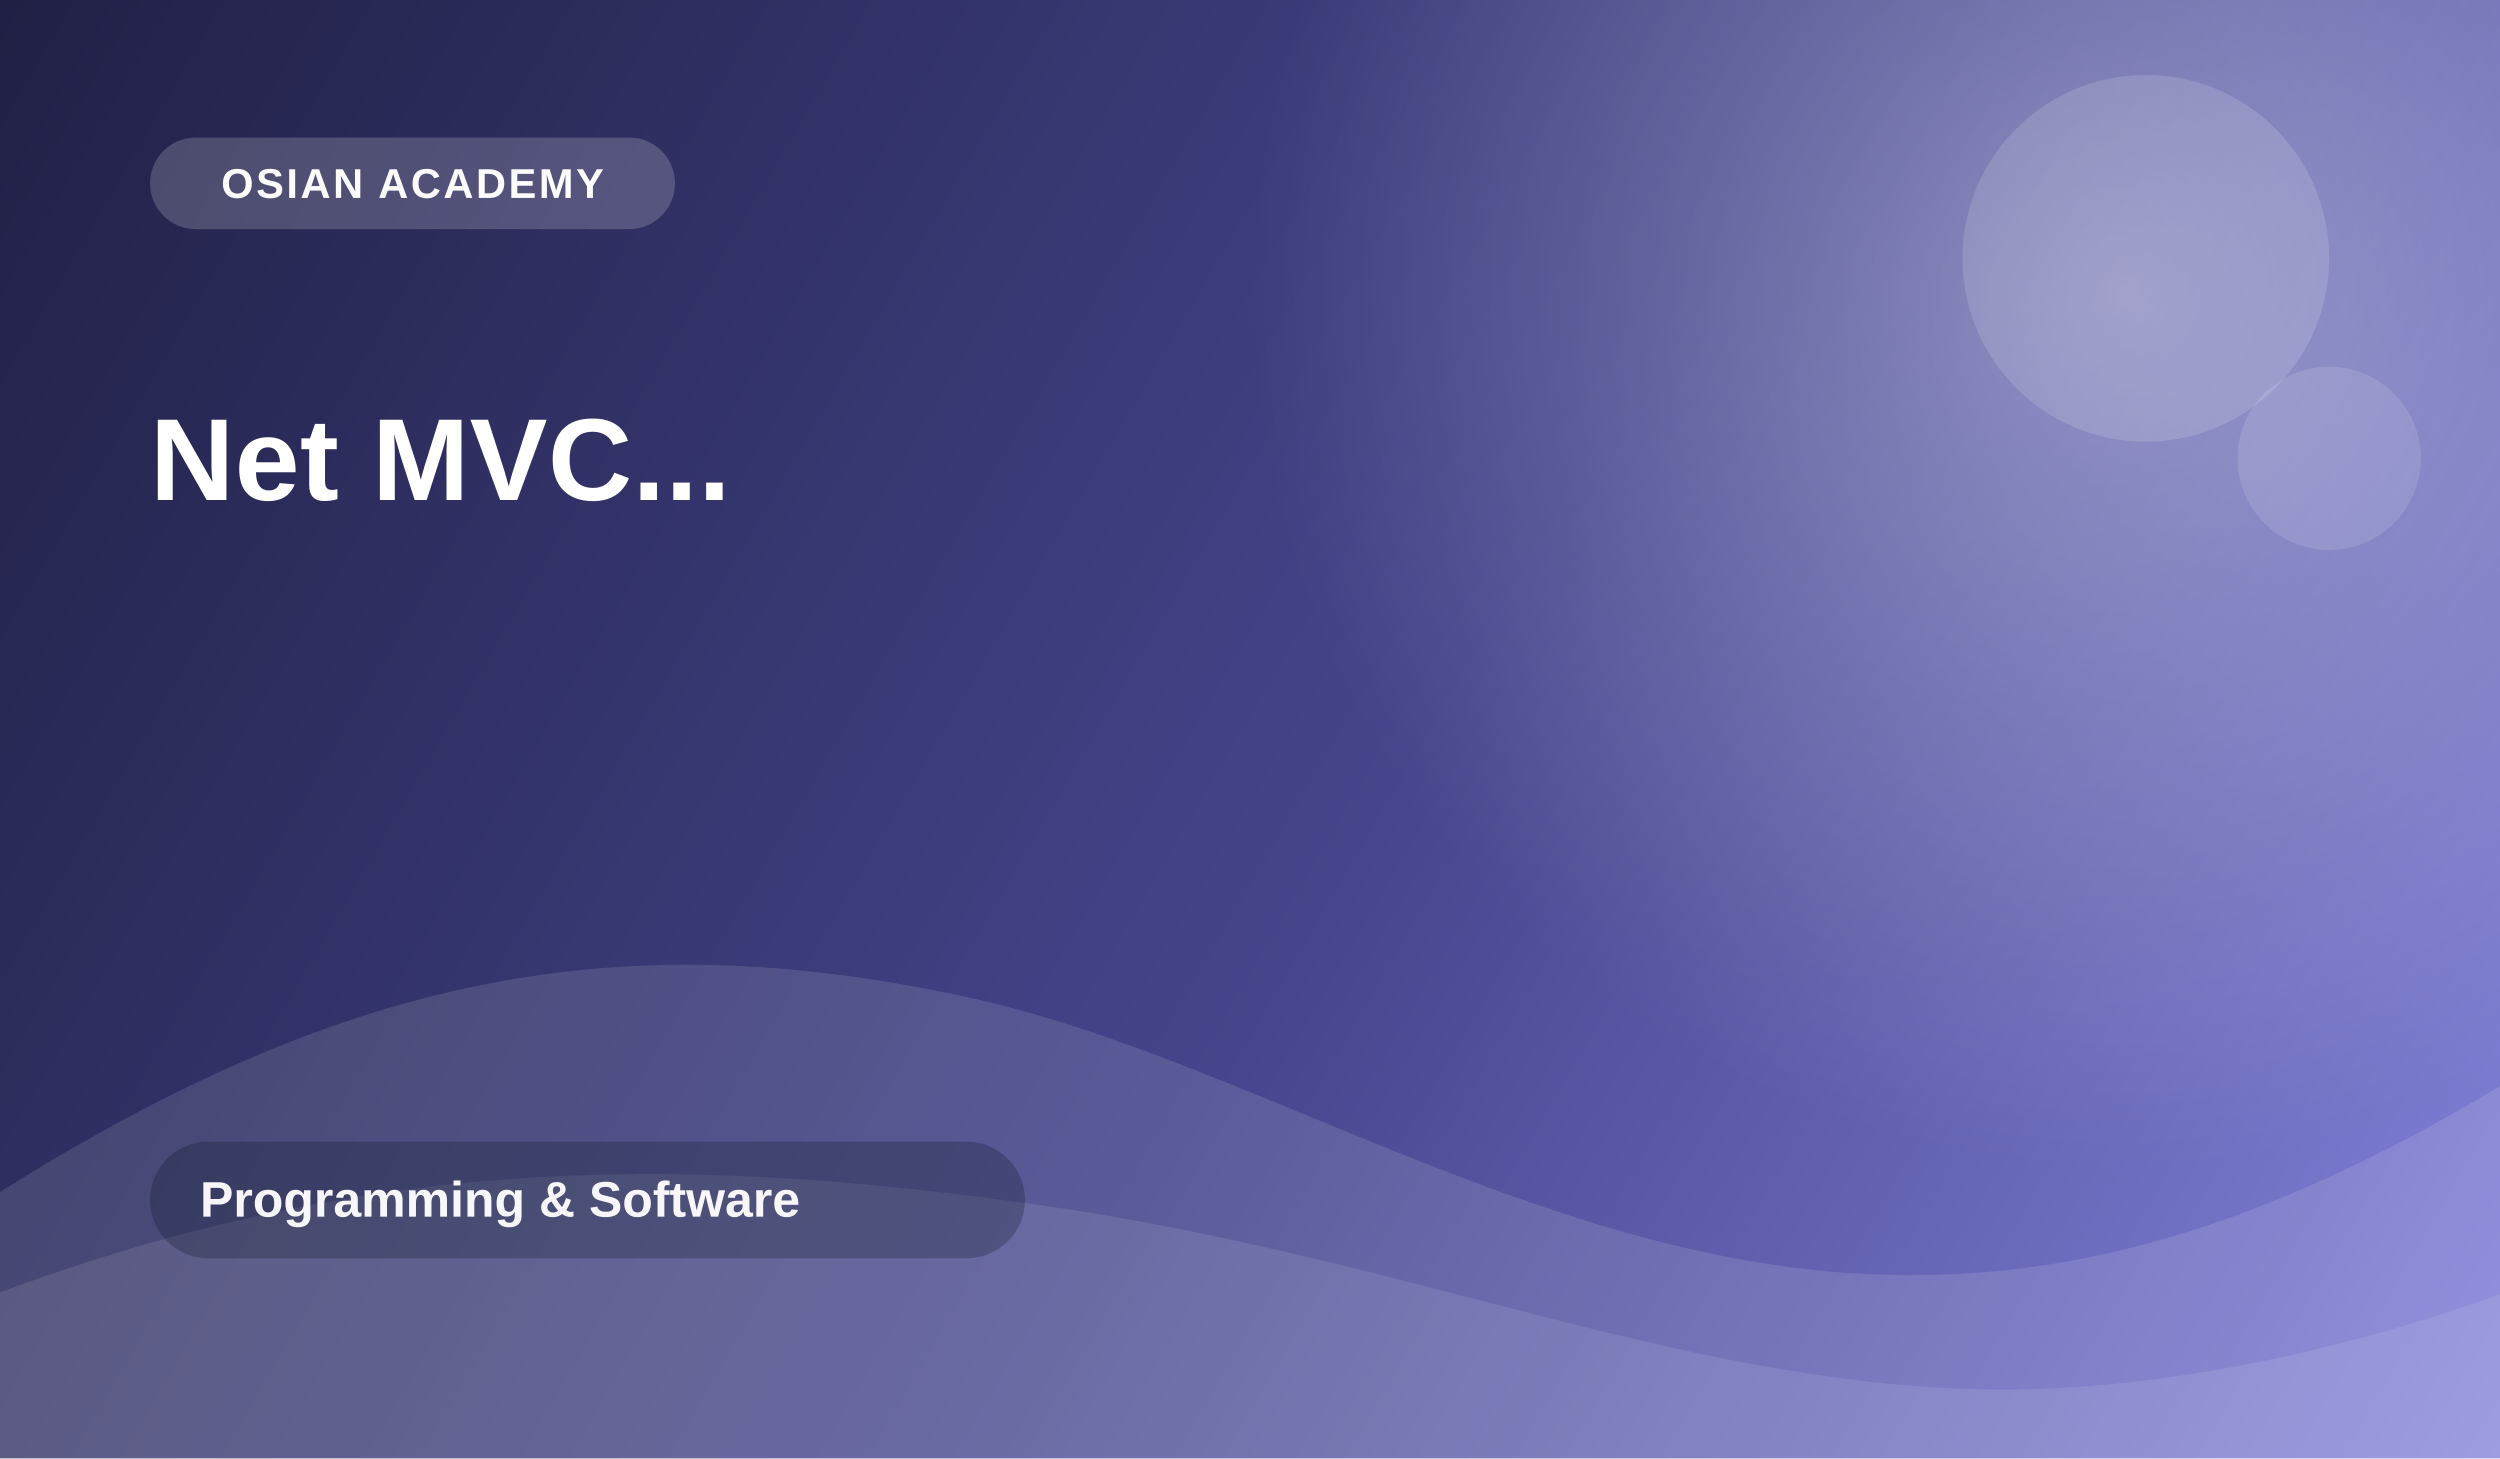
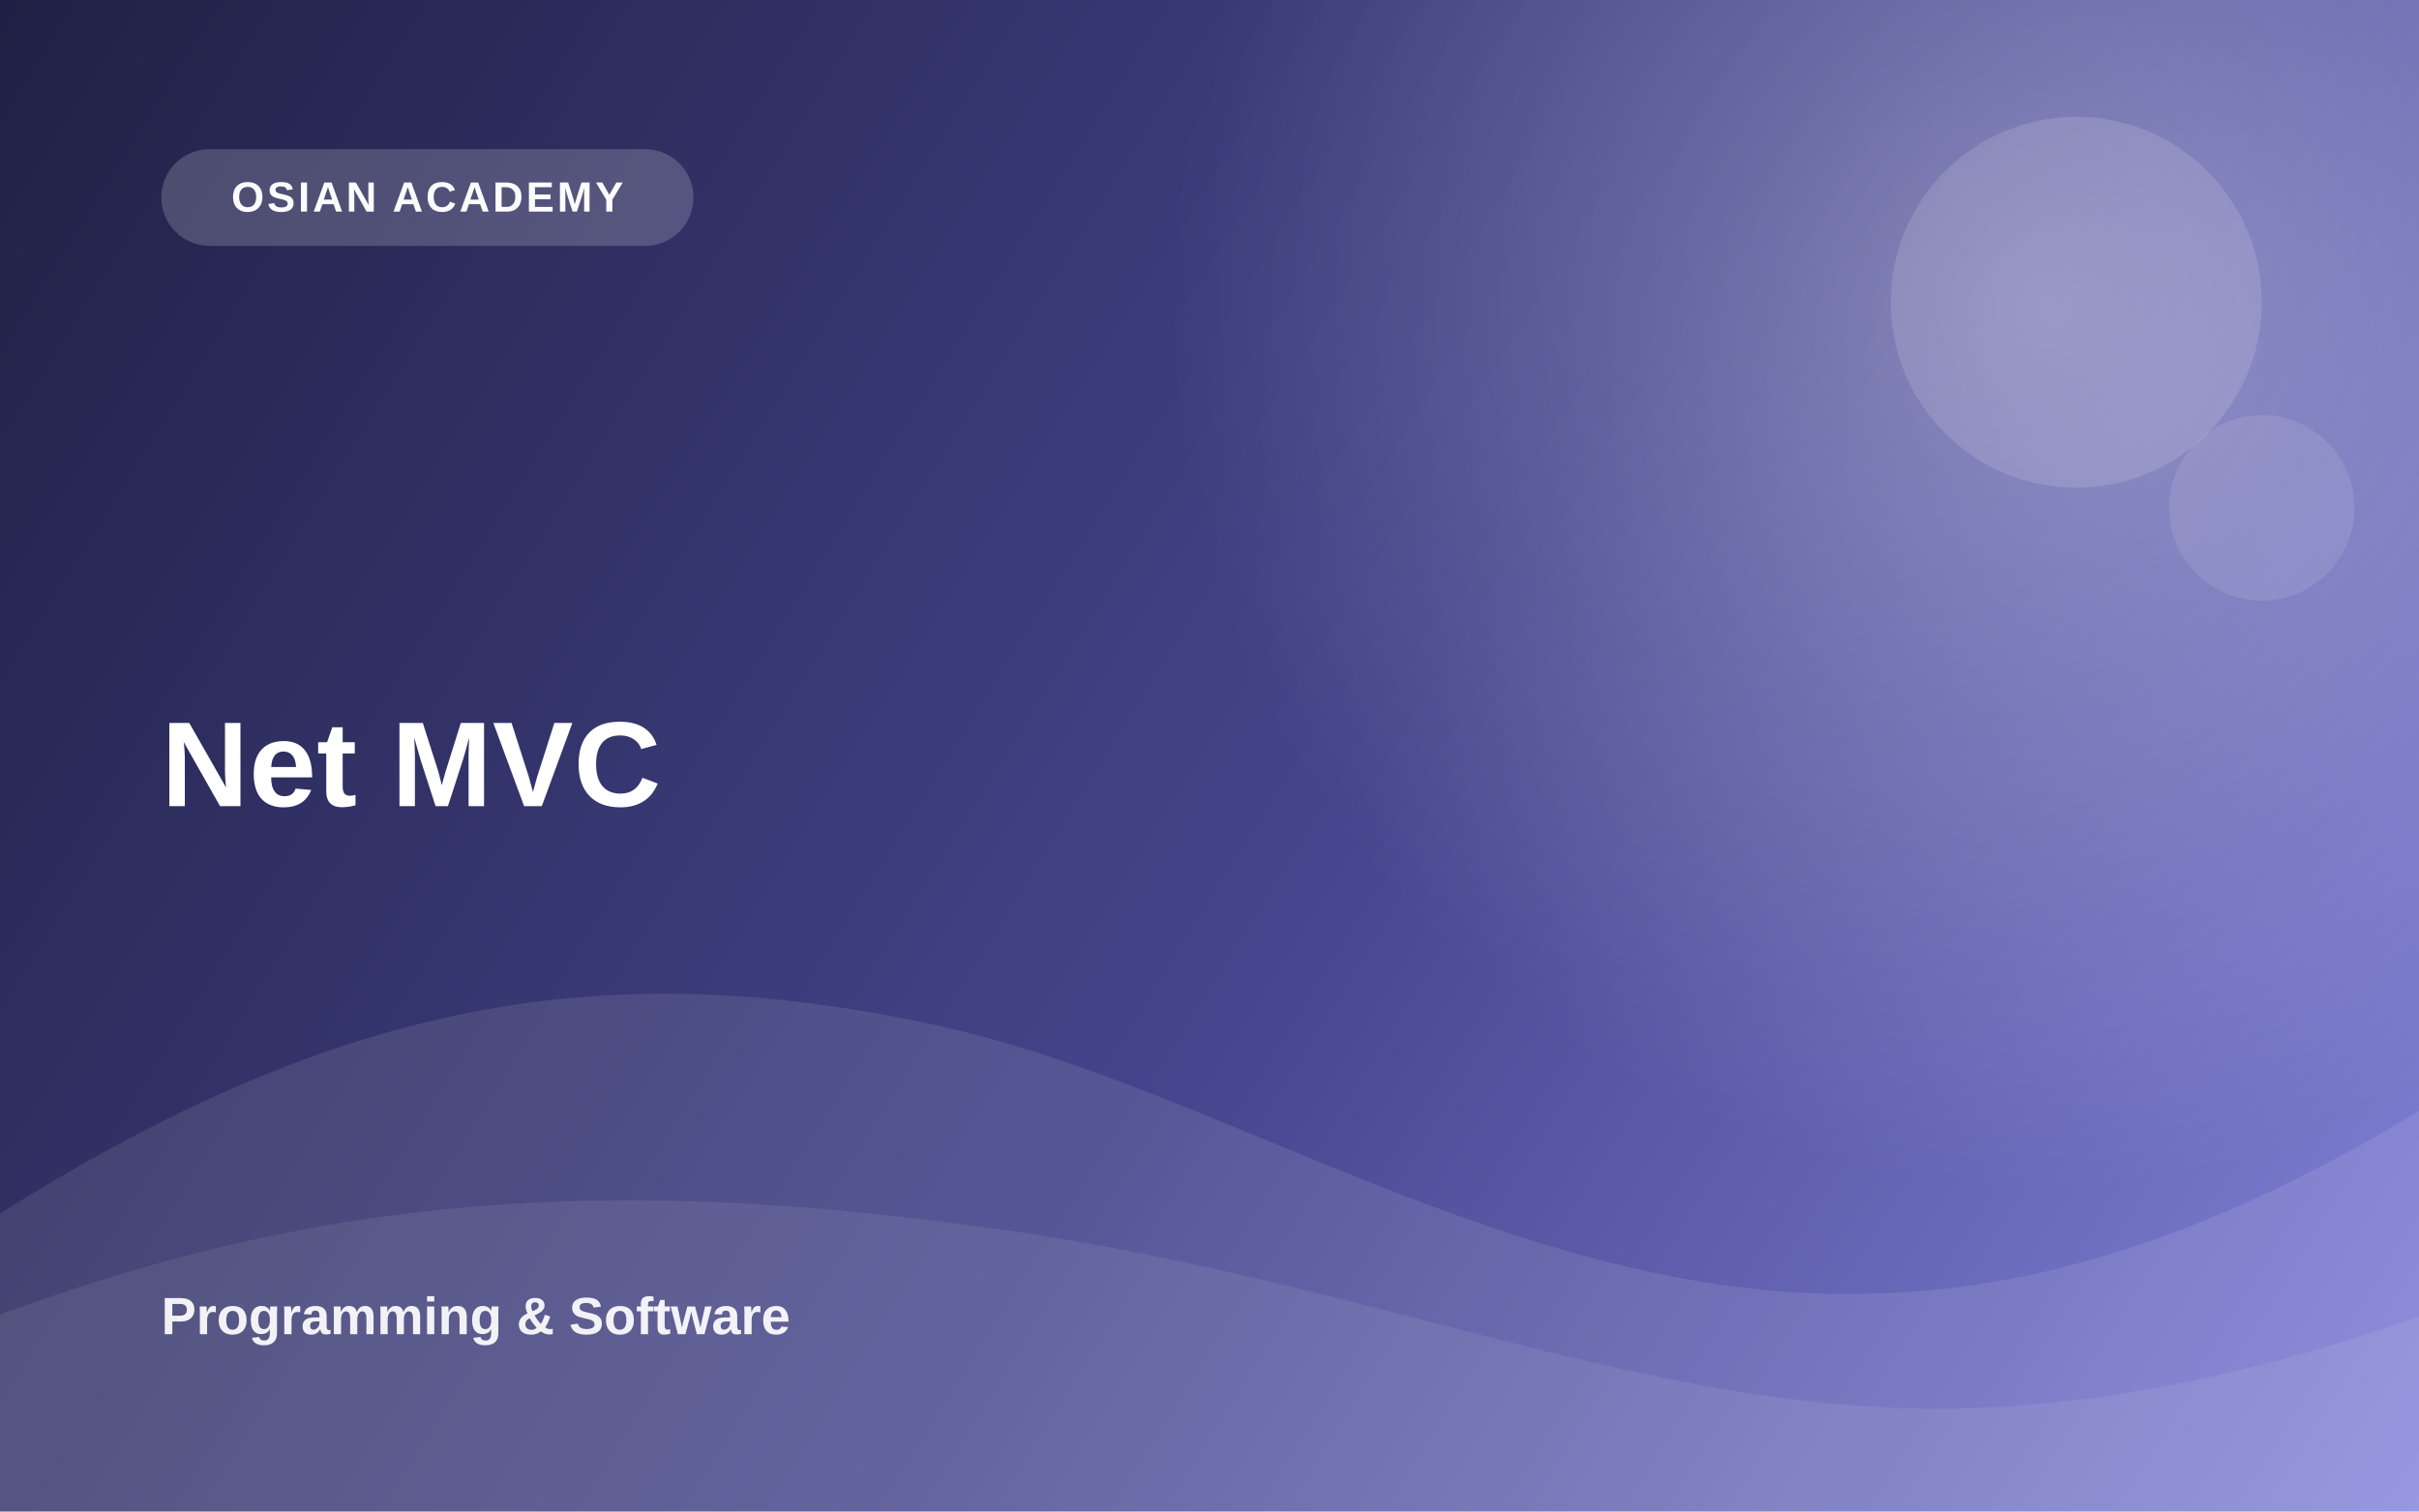
- <svg xmlns="http://www.w3.org/2000/svg" width="1200" height="700" viewBox="0 0 1200 700" role="img" aria-label="Net MVC - Osian Academy">
+ <svg xmlns="http://www.w3.org/2000/svg" width="1200" height="750" viewBox="0 0 1200 750" role="img" aria-label="Net MVC - Osian Academy">
  <defs>
-     <linearGradient id="bg" x1="0" y1="0" x2="1200" y2="700" gradientUnits="userSpaceOnUse">
+     <linearGradient id="bg" x1="0" y1="0" x2="1200" y2="750" gradientUnits="userSpaceOnUse">
      <stop offset="0" stop-color="#202045" />
      <stop offset="0.55" stop-color="#45458D" />
      <stop offset="1" stop-color="#8383DA" />
    </linearGradient>
-     <radialGradient id="glow" cx="0" cy="0" r="1" gradientUnits="userSpaceOnUse" gradientTransform="translate(1020 140) rotate(135) scale(420 420)">
-       <stop stop-color="#FFFFFF" stop-opacity="0.35" />
+     <radialGradient id="glow" cx="0" cy="0" r="1" gradientUnits="userSpaceOnUse" gradientTransform="translate(1020 150) rotate(135) scale(440 440)">
+       <stop stop-color="#FFFFFF" stop-opacity="0.32" />
      <stop offset="1" stop-color="#FFFFFF" stop-opacity="0" />
    </radialGradient>
  </defs>
-   <rect width="1200" height="700" fill="url(#bg)" />
-   <rect width="1200" height="700" fill="url(#glow)" />
-   <path d="M-20 585C157 469 292 441 466 479C606 510 754 615 923 612C1028 611 1128 570 1240 496V760H-20V585Z" fill="#FFFFFF" fill-opacity="0.12" />
-   <path d="M-20 628C165 555 318 553 496 578C681 604 814 668 966 667C1055 666 1152 642 1240 606V760H-20V628Z" fill="#FFFFFF" fill-opacity="0.1" />
-   <rect x="72" y="66" width="252" height="44" rx="22" fill="#FFFFFF" fill-opacity="0.18" />
-   <text x="198" y="95" text-anchor="middle" fill="#FFFFFF" fill-opacity="0.98" font-family="Poppins,Segoe UI,Arial,sans-serif" font-size="20" font-weight="700" letter-spacing="1.2">OSIAN ACADEMY</text>
-   <text x="72" y="240" fill="#FFFFFF" font-family="Poppins,Segoe UI,Arial,sans-serif" font-size="56" font-weight="800" letter-spacing="0.2">
-     <tspan x="72" dy="0">Net MVC...</tspan>
+   <rect width="1200" height="750" fill="url(#bg)" />
+   <rect width="1200" height="750" fill="url(#glow)" />
+   <path d="M-20 615C157 499 292 471 466 509C606 540 754 645 923 642C1028 641 1128 600 1240 526V810H-20V615Z" fill="#FFFFFF" fill-opacity="0.1" />
+   <path d="M-20 660C165 587 318 585 496 610C681 636 814 700 966 699C1055 698 1152 674 1240 638V810H-20V660Z" fill="#FFFFFF" fill-opacity="0.08" />
+   <circle cx="1030" cy="150" r="92" fill="#FFFFFF" fill-opacity="0.13" />
+   <circle cx="1122" cy="252" r="46" fill="#FFFFFF" fill-opacity="0.1" />
+   <rect x="80" y="74" width="264" height="48" rx="24" fill="#FFFFFF" fill-opacity="0.18" />
+   <text x="212" y="105" text-anchor="middle" fill="#FFFFFF" fill-opacity="0.98" font-family="Poppins,Segoe UI,Arial,sans-serif" font-size="21" font-weight="700" letter-spacing="1.4">OSIAN ACADEMY</text>
+   <text x="80" y="400" fill="#FFFFFF" font-family="Poppins,Segoe UI,Arial,sans-serif" font-size="60" font-weight="800" letter-spacing="0.2">
+     <tspan x="80" dy="0">Net MVC</tspan>
  </text>
-   <rect x="72" y="548" width="420" height="56" rx="28" fill="#0B1420" fill-opacity="0.26" />
-   <text x="96" y="584" fill="#FFFFFF" fill-opacity="0.95" font-family="Poppins,Segoe UI,Arial,sans-serif" font-size="24" font-weight="600">Programming &amp; Software</text>
-   <circle cx="1030" cy="124" r="88" fill="#FFFFFF" fill-opacity="0.14" />
-   <circle cx="1118" cy="220" r="44" fill="#FFFFFF" fill-opacity="0.12" />
+   <text x="80" y="662" fill="#FFFFFF" fill-opacity="0.92" font-family="Poppins,Segoe UI,Arial,sans-serif" font-size="26" font-weight="600">Programming &amp; Software</text>
</svg>
